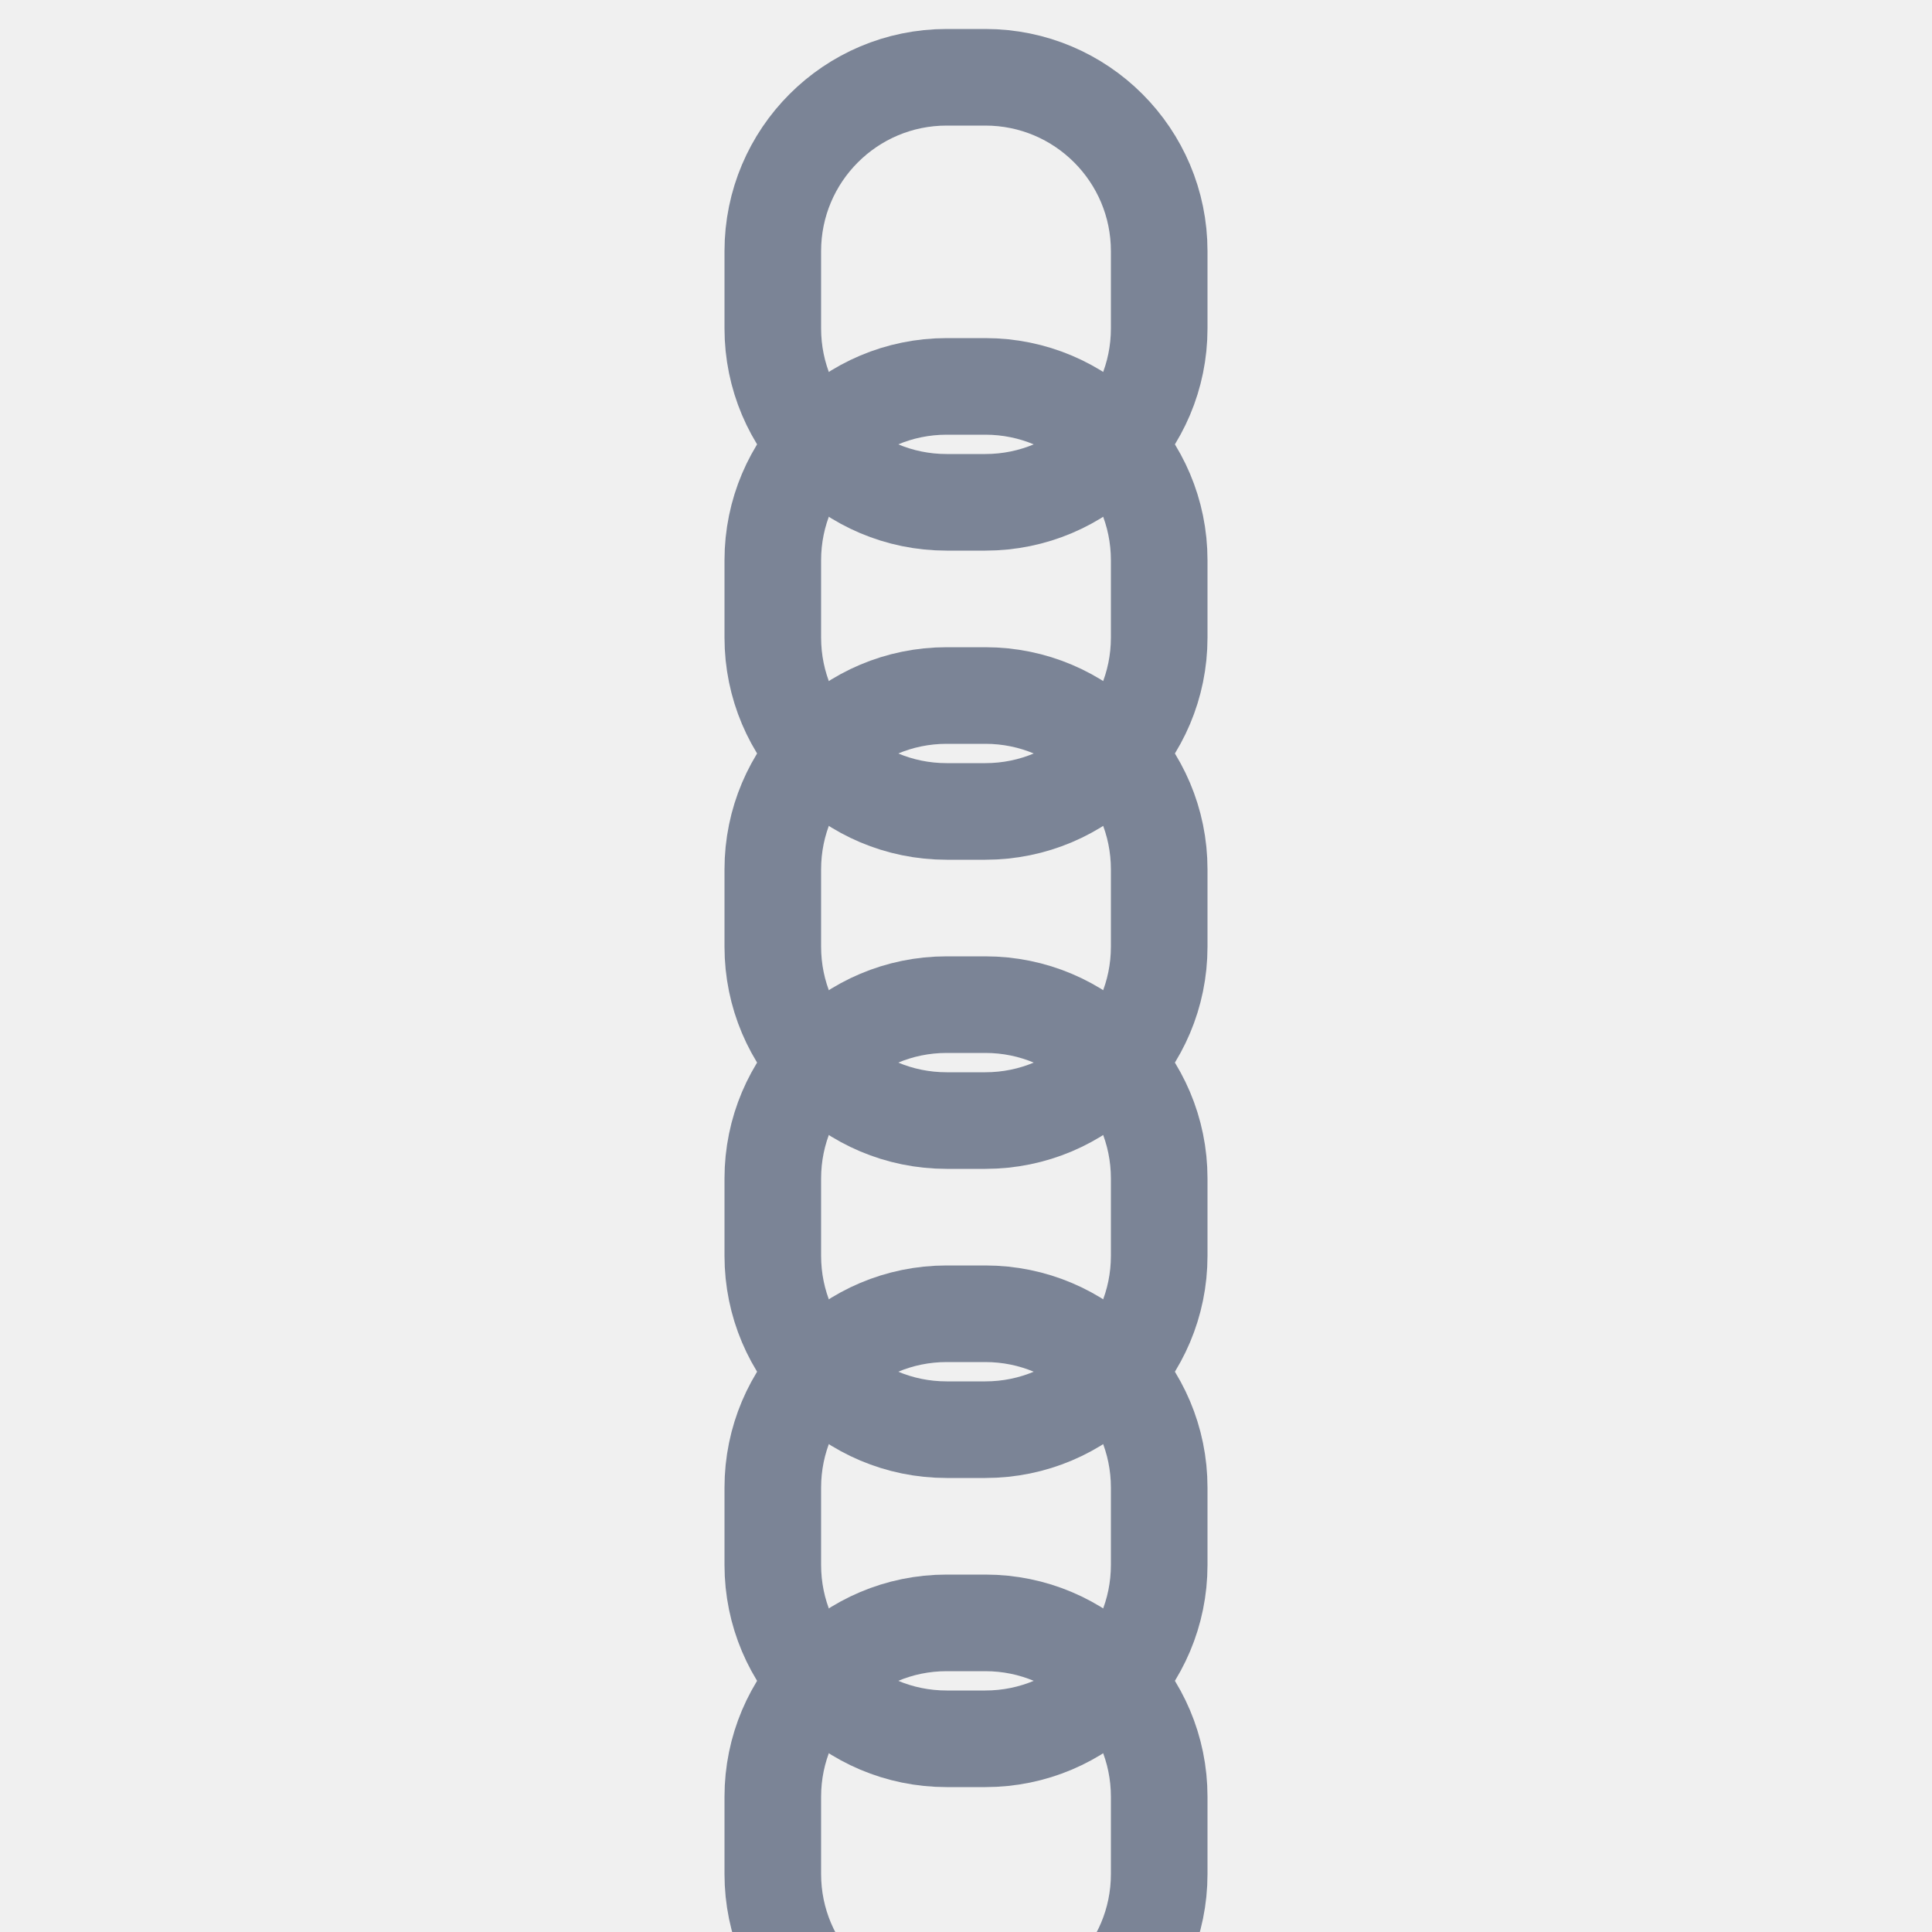
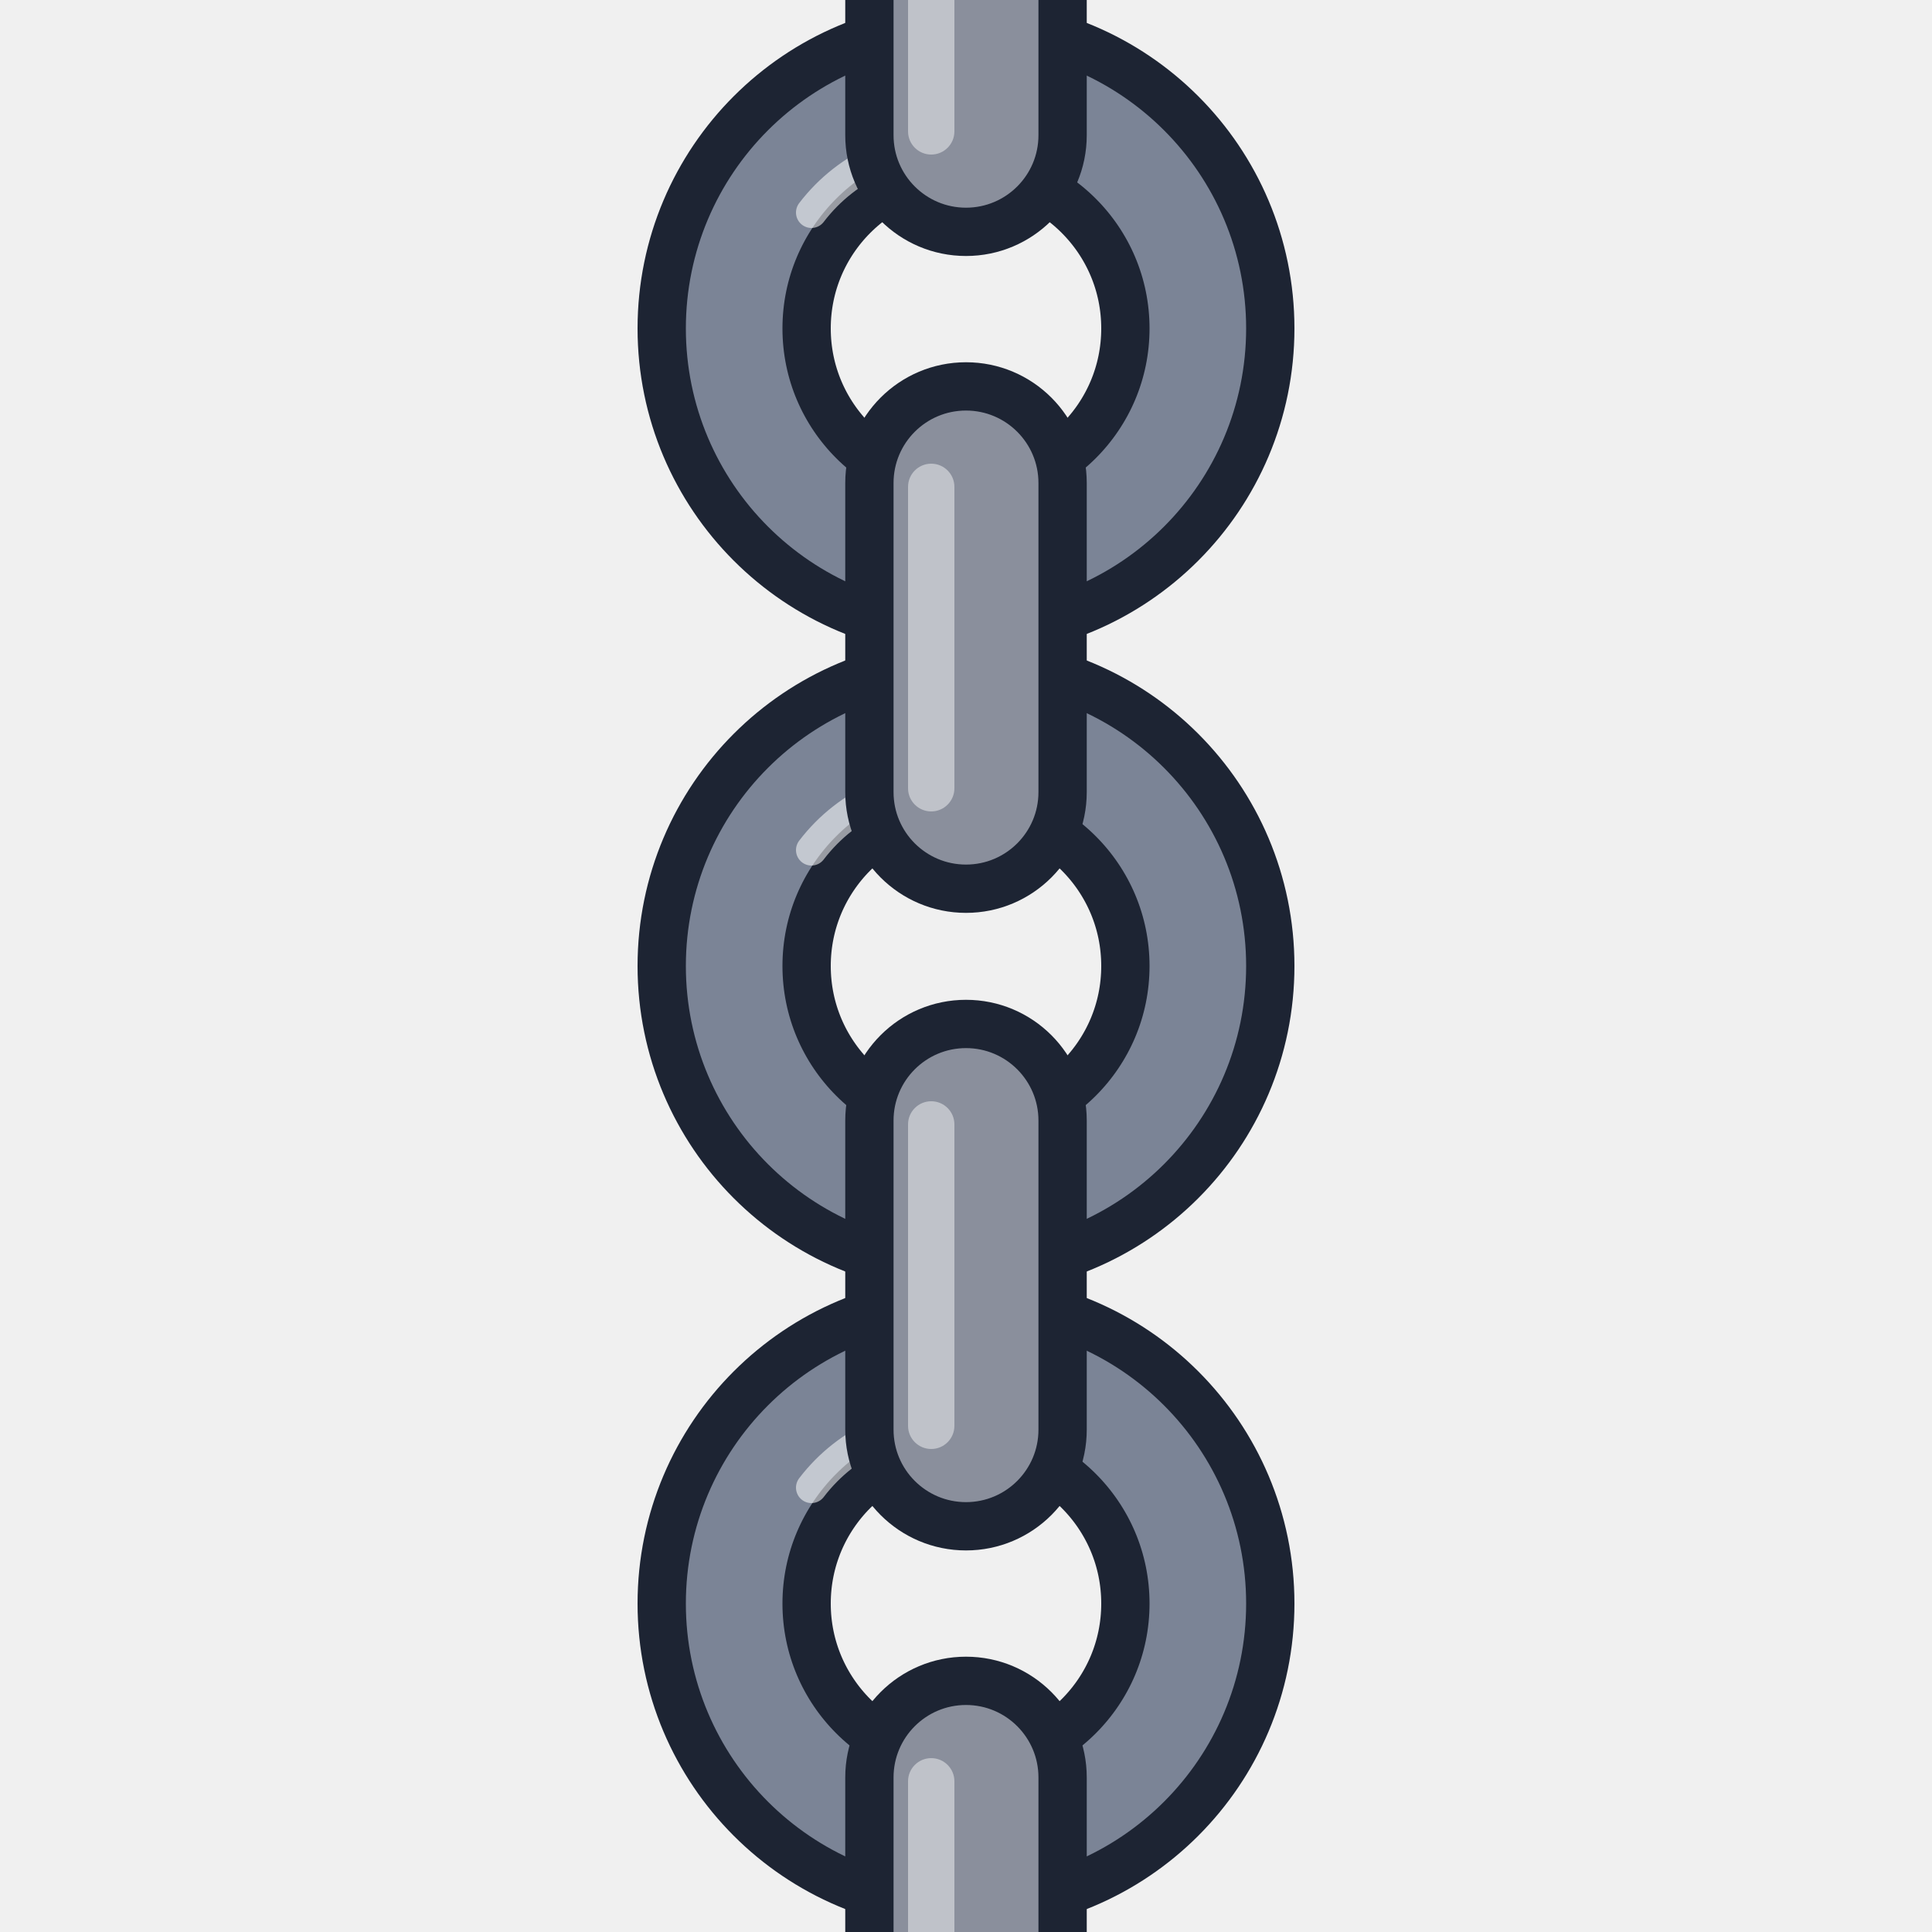
<svg xmlns="http://www.w3.org/2000/svg" viewBox="0 0 100 100" width="512" height="512">
-   <rect x="40" y="4" width="20" height="22" rx="9" fill="none" stroke="#7b8496" stroke-width="5" />
-   <rect x="40" y="20" width="20" height="22" rx="9" fill="none" stroke="#7b8496" stroke-width="5" />
-   <rect x="40" y="36" width="20" height="22" rx="9" fill="none" stroke="#7b8496" stroke-width="5" />
-   <rect x="40" y="52" width="20" height="22" rx="9" fill="none" stroke="#7b8496" stroke-width="5" />
-   <rect x="40" y="68" width="20" height="22" rx="9" fill="none" stroke="#7b8496" stroke-width="5" />
-   <rect x="40" y="84" width="20" height="22" rx="9" fill="none" stroke="#7b8496" stroke-width="5" />
+   <g fill="none" stroke="#1d2433" stroke-width="10" stroke-linecap="round" stroke-linejoin="round">
+     <rect x="38" y="5" width="24" height="24" rx="12" />
+   </g>
+   <g fill="none" stroke="#7b8496" stroke-width="5" stroke-linecap="round" stroke-linejoin="round">
+     <rect x="38" y="5" width="24" height="24" rx="12" />
+   </g>
+   <path d="M42 11 A9 9 0 0 1 50 7.5" fill="none" stroke="#fff" stroke-opacity=".55" stroke-width="1.6" stroke-linecap="round" />
+   <g fill="none" stroke="#1d2433" stroke-width="10" stroke-linecap="round" stroke-linejoin="round">
+     <rect x="38" y="38" width="24" height="24" rx="12" />
+   </g>
+   <g fill="none" stroke="#7b8496" stroke-width="5" stroke-linecap="round" stroke-linejoin="round">
+     <rect x="38" y="38" width="24" height="24" rx="12" />
+   </g>
+   <path d="M42 44 A9 9 0 0 1 50 40.5" fill="none" stroke="#fff" stroke-opacity=".55" stroke-width="1.6" stroke-linecap="round" />
+   <g fill="none" stroke="#1d2433" stroke-width="10" stroke-linecap="round" stroke-linejoin="round">
+     <rect x="38" y="71" width="24" height="24" rx="12" />
+   </g>
+   <g fill="none" stroke="#7b8496" stroke-width="5" stroke-linecap="round" stroke-linejoin="round">
+     <rect x="38" y="71" width="24" height="24" rx="12" />
+   </g>
+   <path d="M42 77 A9 9 0 0 1 50 73.5" fill="none" stroke="#fff" stroke-opacity=".55" stroke-width="1.6" stroke-linecap="round" />
+   <rect x="45" y="-14" width="10" height="26" rx="5" fill="#8a8f9c" stroke="#1d2433" stroke-width="2.5" stroke-linejoin="round" />
+   <rect x="47" y="-10" width="2.4" height="18" rx="1.2" fill="#fff" opacity=".45" />
+   <rect x="45" y="20" width="10" height="26" rx="5" fill="#8a8f9c" stroke="#1d2433" stroke-width="2.5" stroke-linejoin="round" />
+   <rect x="47" y="24" width="2.4" height="18" rx="1.2" fill="#fff" opacity=".45" />
+   <rect x="45" y="53" width="10" height="26" rx="5" fill="#8a8f9c" stroke="#1d2433" stroke-width="2.5" stroke-linejoin="round" />
+   <rect x="47" y="57" width="2.4" height="18" rx="1.2" fill="#fff" opacity=".45" />
+   <rect x="45" y="87" width="10" height="26" rx="5" fill="#8a8f9c" stroke="#1d2433" stroke-width="2.5" stroke-linejoin="round" />
+   <rect x="47" y="91" width="2.4" height="18" rx="1.2" fill="#fff" opacity=".45" />
</svg>
